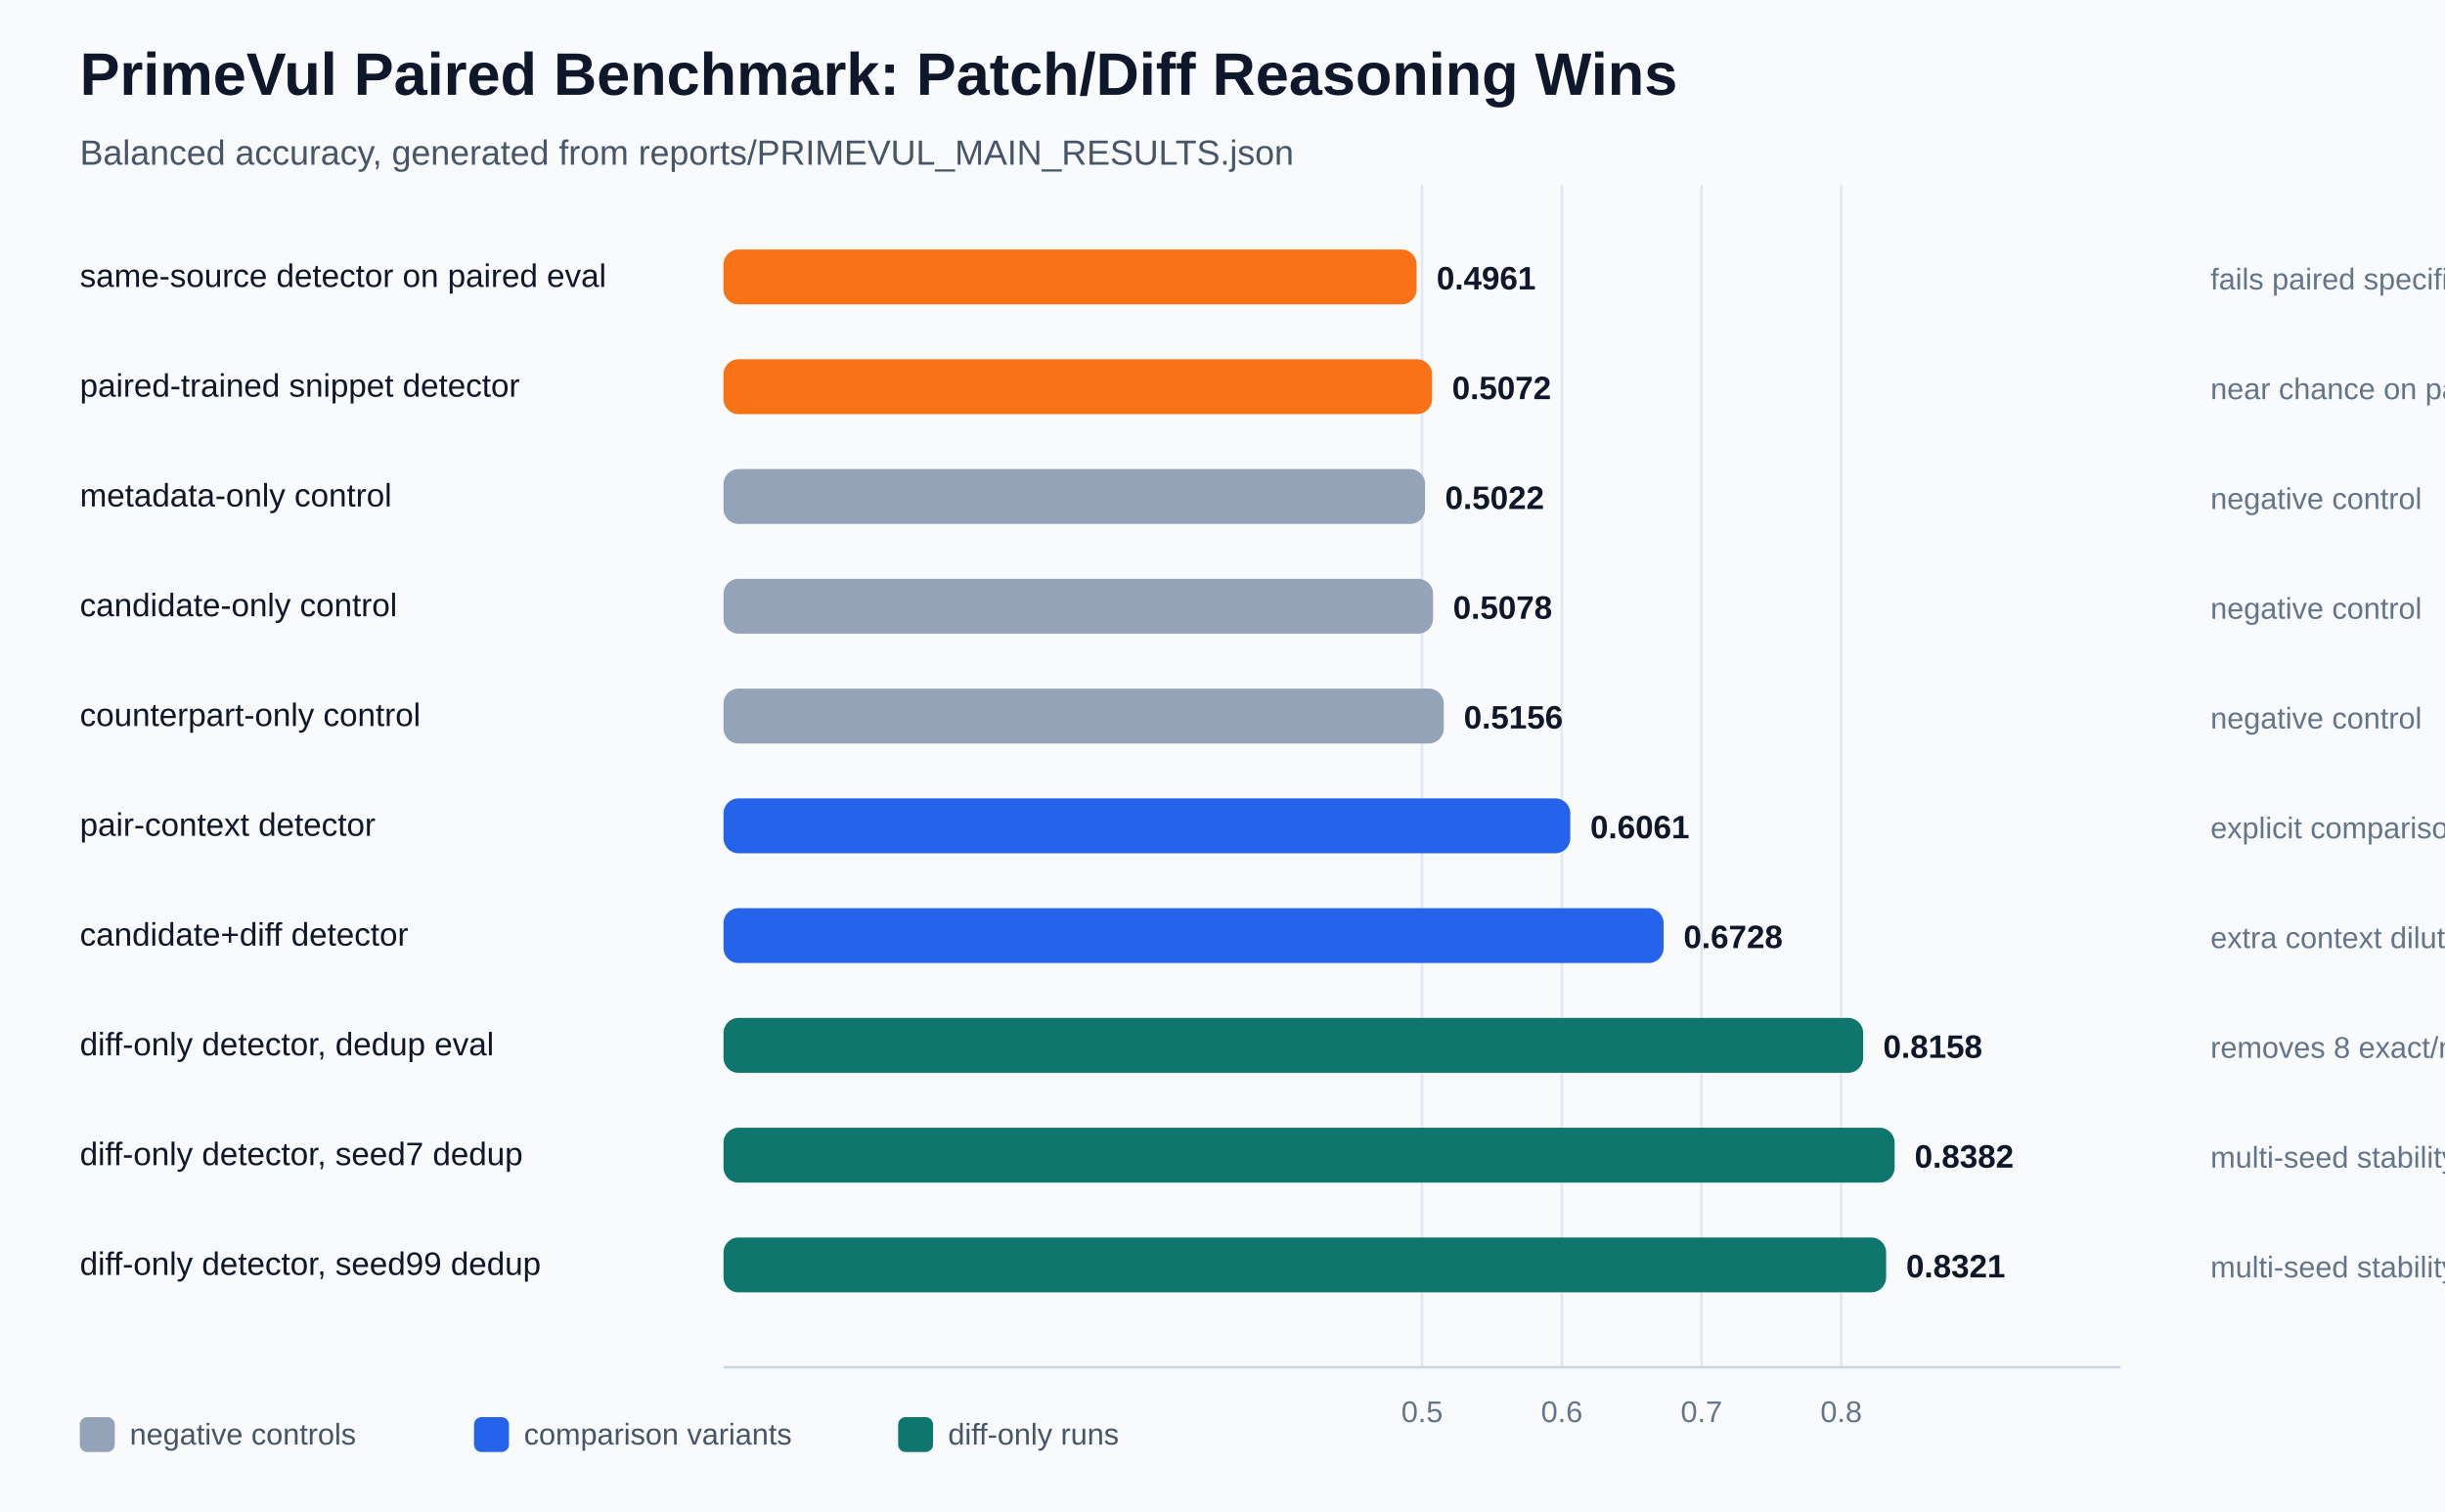
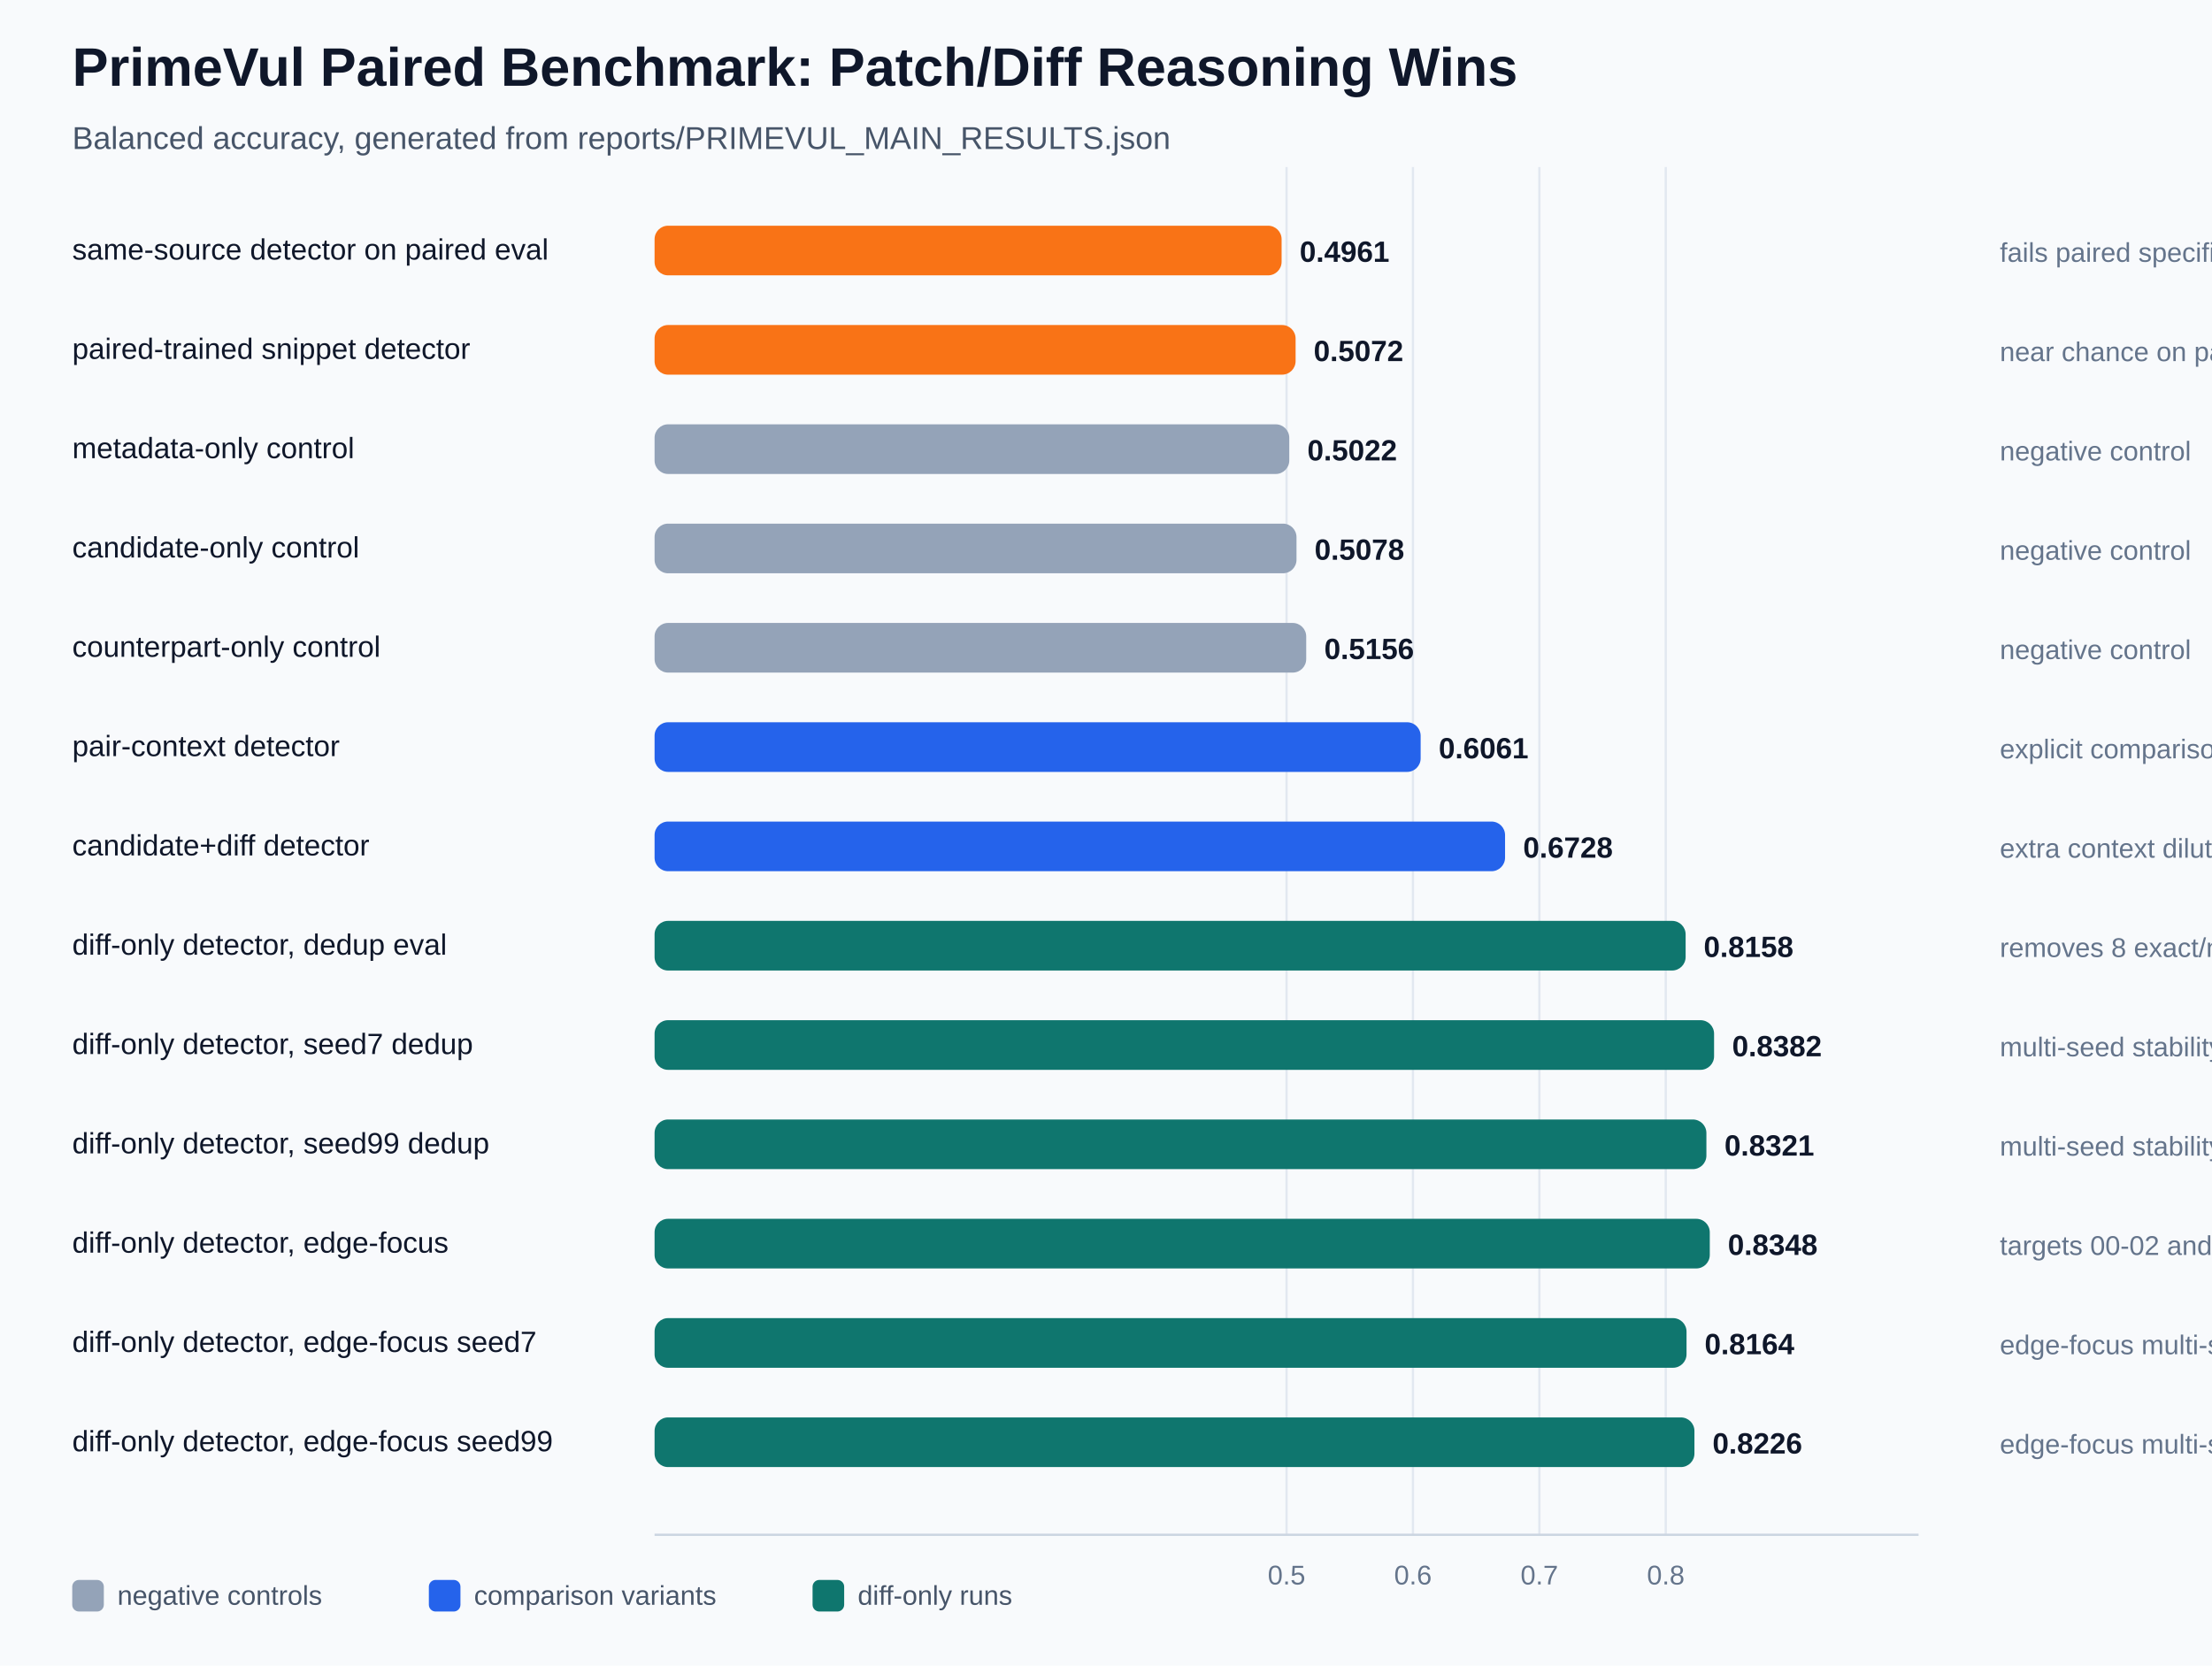
- <svg xmlns="http://www.w3.org/2000/svg" width="980" height="606" viewBox="0 0 980 606" role="img" aria-label="PrimeVul paired benchmark results">
+ <svg xmlns="http://www.w3.org/2000/svg" width="980" height="738" viewBox="0 0 980 738" role="img" aria-label="PrimeVul paired benchmark results">
  <rect width="100%" height="100%" fill="#f8fafc" />
  <text x="32" y="38" fill="#0f172a" font-family="Segoe UI, Arial, sans-serif" font-size="24" font-weight="700">PrimeVul Paired Benchmark: Patch/Diff Reasoning Wins</text>
  <text x="32" y="66" fill="#475569" font-family="Segoe UI, Arial, sans-serif" font-size="14">Balanced accuracy, generated from reports/PRIMEVUL_MAIN_RESULTS.json</text>
-   <line x1="570.0" y1="74" x2="570.0" y2="548" stroke="#e2e8f0" stroke-width="1" />
-   <text x="570.0" y="570" text-anchor="middle" fill="#64748b" font-family="Segoe UI, Arial, sans-serif" font-size="12">0.5</text>
-   <line x1="626.0" y1="74" x2="626.0" y2="548" stroke="#e2e8f0" stroke-width="1" />
-   <text x="626.0" y="570" text-anchor="middle" fill="#64748b" font-family="Segoe UI, Arial, sans-serif" font-size="12">0.6</text>
-   <line x1="682.0" y1="74" x2="682.0" y2="548" stroke="#e2e8f0" stroke-width="1" />
-   <text x="682.0" y="570" text-anchor="middle" fill="#64748b" font-family="Segoe UI, Arial, sans-serif" font-size="12">0.7</text>
-   <line x1="738.0" y1="74" x2="738.0" y2="548" stroke="#e2e8f0" stroke-width="1" />
-   <text x="738.0" y="570" text-anchor="middle" fill="#64748b" font-family="Segoe UI, Arial, sans-serif" font-size="12">0.8</text>
-   <line x1="290" y1="548" x2="850" y2="548" stroke="#cbd5e1" stroke-width="1" />
+   <line x1="570.0" y1="74" x2="570.0" y2="680" stroke="#e2e8f0" stroke-width="1" />
+   <text x="570.0" y="702" text-anchor="middle" fill="#64748b" font-family="Segoe UI, Arial, sans-serif" font-size="12">0.5</text>
+   <line x1="626.0" y1="74" x2="626.0" y2="680" stroke="#e2e8f0" stroke-width="1" />
+   <text x="626.0" y="702" text-anchor="middle" fill="#64748b" font-family="Segoe UI, Arial, sans-serif" font-size="12">0.6</text>
+   <line x1="682.0" y1="74" x2="682.0" y2="680" stroke="#e2e8f0" stroke-width="1" />
+   <text x="682.0" y="702" text-anchor="middle" fill="#64748b" font-family="Segoe UI, Arial, sans-serif" font-size="12">0.7</text>
+   <line x1="738.0" y1="74" x2="738.0" y2="680" stroke="#e2e8f0" stroke-width="1" />
+   <text x="738.0" y="702" text-anchor="middle" fill="#64748b" font-family="Segoe UI, Arial, sans-serif" font-size="12">0.8</text>
+   <line x1="290" y1="680" x2="850" y2="680" stroke="#cbd5e1" stroke-width="1" />
  <text x="32" y="115" fill="#0f172a" font-family="Segoe UI, Arial, sans-serif" font-size="13">same-source detector on paired eval</text>
  <rect x="290" y="100" width="277.8" height="22" rx="6" fill="#f97316" />
  <text x="575.8" y="116" fill="#0f172a" font-family="Segoe UI, Arial, sans-serif" font-size="13" font-weight="600">0.4961</text>
  <text x="886" y="116" fill="#64748b" font-family="Segoe UI, Arial, sans-serif" font-size="12">fails paired specificity</text>
  <text x="32" y="159" fill="#0f172a" font-family="Segoe UI, Arial, sans-serif" font-size="13">paired-trained snippet detector</text>
  <rect x="290" y="144" width="284.0" height="22" rx="6" fill="#f97316" />
  <text x="582.0" y="160" fill="#0f172a" font-family="Segoe UI, Arial, sans-serif" font-size="13" font-weight="600">0.5072</text>
  <text x="886" y="160" fill="#64748b" font-family="Segoe UI, Arial, sans-serif" font-size="12">near chance on paired snippets</text>
  <text x="32" y="203" fill="#0f172a" font-family="Segoe UI, Arial, sans-serif" font-size="13">metadata-only control</text>
  <rect x="290" y="188" width="281.2" height="22" rx="6" fill="#94a3b8" />
  <text x="579.2" y="204" fill="#0f172a" font-family="Segoe UI, Arial, sans-serif" font-size="13" font-weight="600">0.5022</text>
  <text x="886" y="204" fill="#64748b" font-family="Segoe UI, Arial, sans-serif" font-size="12">negative control</text>
  <text x="32" y="247" fill="#0f172a" font-family="Segoe UI, Arial, sans-serif" font-size="13">candidate-only control</text>
  <rect x="290" y="232" width="284.4" height="22" rx="6" fill="#94a3b8" />
  <text x="582.4" y="248" fill="#0f172a" font-family="Segoe UI, Arial, sans-serif" font-size="13" font-weight="600">0.5078</text>
  <text x="886" y="248" fill="#64748b" font-family="Segoe UI, Arial, sans-serif" font-size="12">negative control</text>
  <text x="32" y="291" fill="#0f172a" font-family="Segoe UI, Arial, sans-serif" font-size="13">counterpart-only control</text>
  <rect x="290" y="276" width="288.7" height="22" rx="6" fill="#94a3b8" />
  <text x="586.7" y="292" fill="#0f172a" font-family="Segoe UI, Arial, sans-serif" font-size="13" font-weight="600">0.5156</text>
  <text x="886" y="292" fill="#64748b" font-family="Segoe UI, Arial, sans-serif" font-size="12">negative control</text>
  <text x="32" y="335" fill="#0f172a" font-family="Segoe UI, Arial, sans-serif" font-size="13">pair-context detector</text>
  <rect x="290" y="320" width="339.4" height="22" rx="6" fill="#2563eb" />
  <text x="637.4" y="336" fill="#0f172a" font-family="Segoe UI, Arial, sans-serif" font-size="13" font-weight="600">0.6061</text>
  <text x="886" y="336" fill="#64748b" font-family="Segoe UI, Arial, sans-serif" font-size="12">explicit comparison helps</text>
  <text x="32" y="379" fill="#0f172a" font-family="Segoe UI, Arial, sans-serif" font-size="13">candidate+diff detector</text>
  <rect x="290" y="364" width="376.8" height="22" rx="6" fill="#2563eb" />
  <text x="674.8" y="380" fill="#0f172a" font-family="Segoe UI, Arial, sans-serif" font-size="13" font-weight="600">0.6728</text>
  <text x="886" y="380" fill="#64748b" font-family="Segoe UI, Arial, sans-serif" font-size="12">extra context dilutes patch signal</text>
  <text x="32" y="423" fill="#0f172a" font-family="Segoe UI, Arial, sans-serif" font-size="13">diff-only detector, dedup eval</text>
  <rect x="290" y="408" width="456.8" height="22" rx="6" fill="#0f766e" />
  <text x="754.8" y="424" fill="#0f172a" font-family="Segoe UI, Arial, sans-serif" font-size="13" font-weight="600">0.8158</text>
  <text x="886" y="424" fill="#64748b" font-family="Segoe UI, Arial, sans-serif" font-size="12">removes 8 exact/near-duplicate eval rows</text>
  <text x="32" y="467" fill="#0f172a" font-family="Segoe UI, Arial, sans-serif" font-size="13">diff-only detector, seed7 dedup</text>
  <rect x="290" y="452" width="469.4" height="22" rx="6" fill="#0f766e" />
  <text x="767.4" y="468" fill="#0f172a" font-family="Segoe UI, Arial, sans-serif" font-size="13" font-weight="600">0.8382</text>
  <text x="886" y="468" fill="#64748b" font-family="Segoe UI, Arial, sans-serif" font-size="12">multi-seed stability</text>
  <text x="32" y="511" fill="#0f172a" font-family="Segoe UI, Arial, sans-serif" font-size="13">diff-only detector, seed99 dedup</text>
  <rect x="290" y="496" width="466.0" height="22" rx="6" fill="#0f766e" />
  <text x="764.0" y="512" fill="#0f172a" font-family="Segoe UI, Arial, sans-serif" font-size="13" font-weight="600">0.8321</text>
  <text x="886" y="512" fill="#64748b" font-family="Segoe UI, Arial, sans-serif" font-size="12">multi-seed stability</text>
-   <rect x="32" y="568" width="14" height="14" rx="3" fill="#94a3b8" />
-   <text x="52" y="579" fill="#475569" font-family="Segoe UI, Arial, sans-serif" font-size="12">negative controls</text>
-   <rect x="190" y="568" width="14" height="14" rx="3" fill="#2563eb" />
-   <text x="210" y="579" fill="#475569" font-family="Segoe UI, Arial, sans-serif" font-size="12">comparison variants</text>
-   <rect x="360" y="568" width="14" height="14" rx="3" fill="#0f766e" />
-   <text x="380" y="579" fill="#475569" font-family="Segoe UI, Arial, sans-serif" font-size="12">diff-only runs</text>
+   <text x="32" y="555" fill="#0f172a" font-family="Segoe UI, Arial, sans-serif" font-size="13">diff-only detector, edge-focus</text>
+   <rect x="290" y="540" width="467.5" height="22" rx="6" fill="#0f766e" />
+   <text x="765.5" y="556" fill="#0f172a" font-family="Segoe UI, Arial, sans-serif" font-size="13" font-weight="600">0.8348</text>
+   <text x="886" y="556" fill="#64748b" font-family="Segoe UI, Arial, sans-serif" font-size="12">targets 00-02 and 26+ changed-line buckets; single seed</text>
+   <text x="32" y="599" fill="#0f172a" font-family="Segoe UI, Arial, sans-serif" font-size="13">diff-only detector, edge-focus seed7</text>
+   <rect x="290" y="584" width="457.2" height="22" rx="6" fill="#0f766e" />
+   <text x="755.2" y="600" fill="#0f172a" font-family="Segoe UI, Arial, sans-serif" font-size="13" font-weight="600">0.8164</text>
+   <text x="886" y="600" fill="#64748b" font-family="Segoe UI, Arial, sans-serif" font-size="12">edge-focus multi-seed check</text>
+   <text x="32" y="643" fill="#0f172a" font-family="Segoe UI, Arial, sans-serif" font-size="13">diff-only detector, edge-focus seed99</text>
+   <rect x="290" y="628" width="460.7" height="22" rx="6" fill="#0f766e" />
+   <text x="758.7" y="644" fill="#0f172a" font-family="Segoe UI, Arial, sans-serif" font-size="13" font-weight="600">0.8226</text>
+   <text x="886" y="644" fill="#64748b" font-family="Segoe UI, Arial, sans-serif" font-size="12">edge-focus multi-seed check</text>
+   <rect x="32" y="700" width="14" height="14" rx="3" fill="#94a3b8" />
+   <text x="52" y="711" fill="#475569" font-family="Segoe UI, Arial, sans-serif" font-size="12">negative controls</text>
+   <rect x="190" y="700" width="14" height="14" rx="3" fill="#2563eb" />
+   <text x="210" y="711" fill="#475569" font-family="Segoe UI, Arial, sans-serif" font-size="12">comparison variants</text>
+   <rect x="360" y="700" width="14" height="14" rx="3" fill="#0f766e" />
+   <text x="380" y="711" fill="#475569" font-family="Segoe UI, Arial, sans-serif" font-size="12">diff-only runs</text>
</svg>
